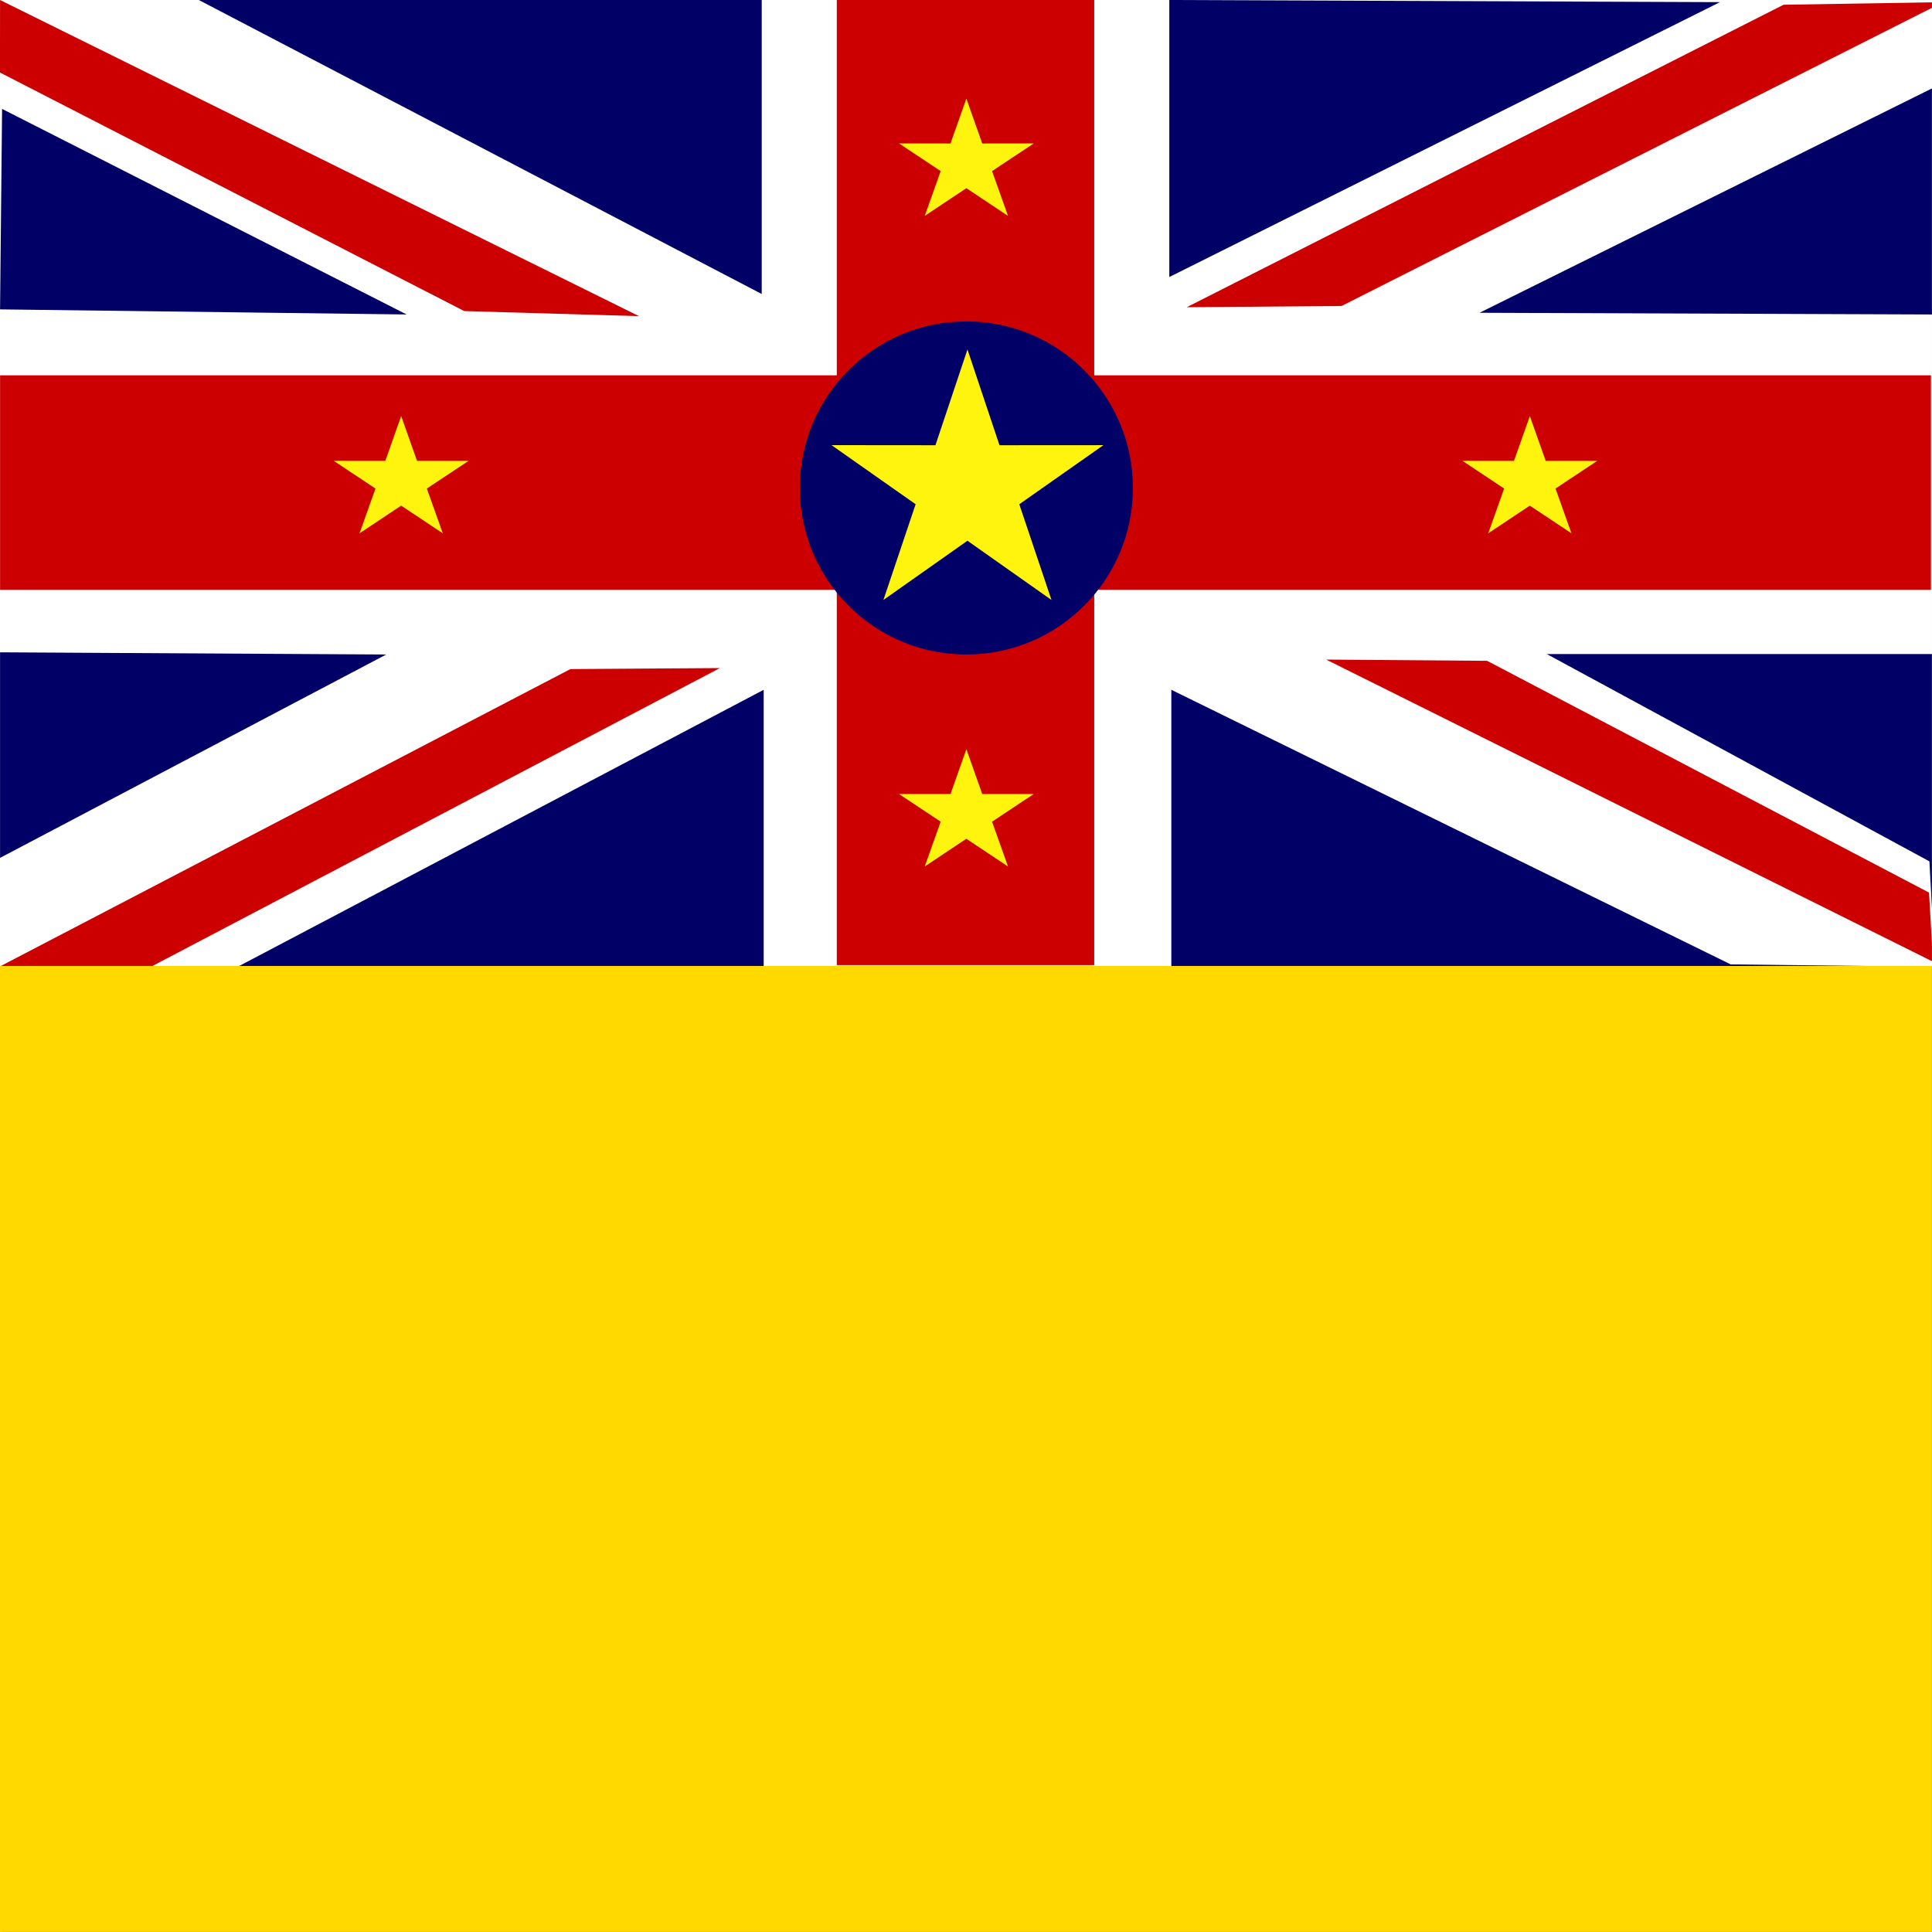
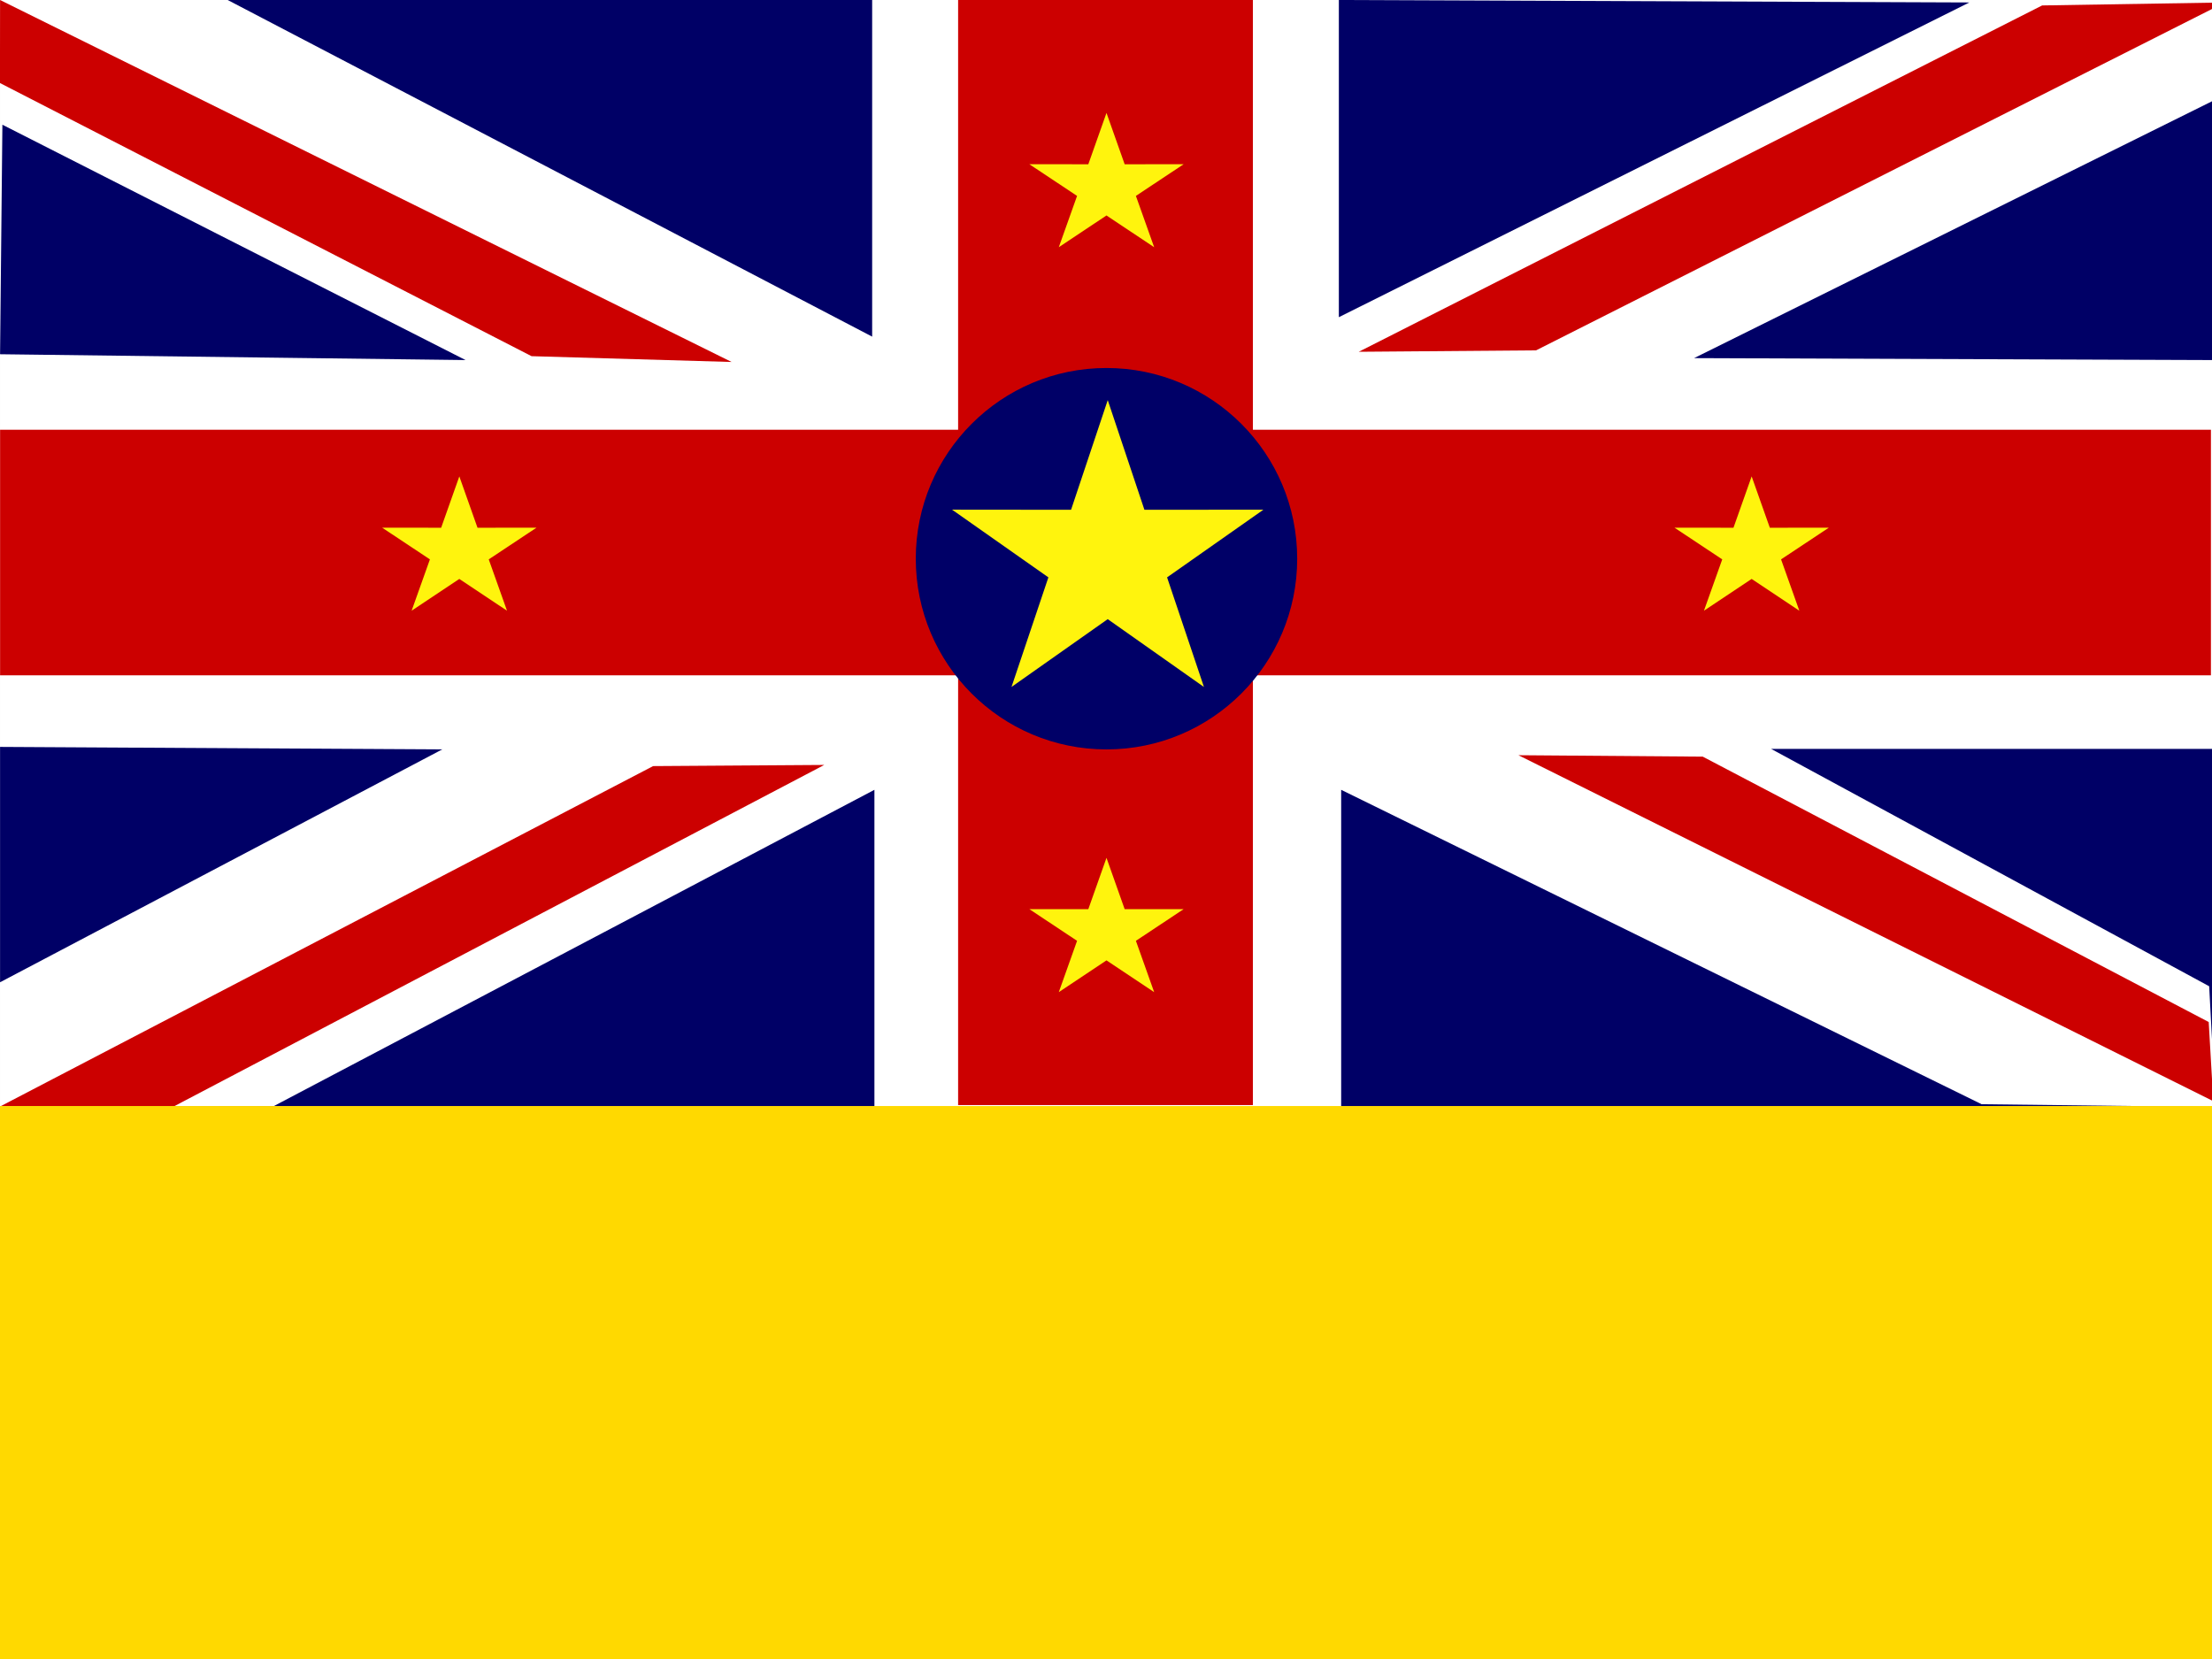
- <svg xmlns="http://www.w3.org/2000/svg" height="512" width="512" viewBox="0 0 512 512" id="flag-icon-css-nu">
+ <svg xmlns="http://www.w3.org/2000/svg" height="480" width="640" viewBox="0 0 640 480" id="flag-icon-css-nu">
  <defs>
    <clipPath id="a">
-       <path fill-opacity=".67" d="M0 0h496.06v496.06H0z" />
+       <path fill-opacity=".67" d="M0 0h496.06v372.05H0z" />
    </clipPath>
  </defs>
-   <g clip-path="url(#a)" transform="scale(1.0321)">
+   <g transform="scale(1.2902)" clip-path="url(#a)">
    <path fill-rule="evenodd" fill="#fff" d="M.013 0h499.55v248.1H.013z" />
    <path d="M.013 0l-.02 18.621 119.21 61.253 44.86 1.3L.012 0z" fill="#c00" />
    <path d="M51.054 0l144.53 75.491V.001H51.064z" fill="#006" />
    <path fill="#c00" d="M214.86 0v96.372H.02v55.07h214.84v96.372h66.106v-96.372h214.84v-55.07h-214.84V0H214.86z" />
    <path d="M300.24 0v71.132L441.63.552 300.24 0z" fill="#006" />
    <path d="M304.71 78.887l39.76-.32L498.95.551l-40.99.668-153.25 77.668z" fill="#c00" />
    <path d="M.013 167.5v52.775l99.16-52.22-99.16-.56z" fill="#006" />
    <path d="M381.85 169.68l-41.336-.321 155.82 77.58-1.025-17.749-113.46-59.51zM38.73 248.25l146.11-76.71-38.38.26L.01 248.14" fill="#c00" />
    <path d="M497.9 21.795l-118 58.515 116.43.436v87.194h-99.159l98.242 53.23 1.442 27.08-52.474-.627-143.62-70.505v71.132h-104.67v-71.132l-134.72 70.94-60.844.192v247.81h991.59V.43L498.947 0M.537 27.971L.014 79.438l104.39 1.308L.544 27.971z" fill="#006" />
    <g fill-rule="evenodd" stroke-width="1pt" fill="#ffd900">
      <path d="M496.06 0h496.06v496.06H496.06z" />
      <path d="M0 248.03h523.49v248.03H0z" />
    </g>
    <g fill-rule="evenodd">
      <path d="M290.9 125.29c0 23.619-19.148 42.767-42.768 42.767-23.619 0-42.767-19.147-42.767-42.767s19.147-42.767 42.767-42.767c23.62 0 42.767 19.147 42.767 42.767z" fill="#000067" />
-       <path fill="#fff40d" d="M226.833 154.052l8.27-24.576-21.6-15.182 26.686.025 8.225-24.59 8.224 24.59 26.686-.018-21.603 15.175 8.266 24.58-21.577-15.211zM382.118 136.948l4.098-11.506-10.704-7.107 13.225.011 4.076-11.512 4.076 11.512 13.226-.008-10.707 7.104 4.097 11.508-10.694-7.122zM237.438 222.488l4.098-11.506-10.704-7.107 13.225.011 4.076-11.512 4.076 11.512 13.226-.008-10.707 7.104 4.097 11.508-10.694-7.122zM237.438 55.438l4.098-11.506-10.704-7.107 13.225.011 4.076-11.512 4.076 11.512 13.226-.008-10.707 7.104 4.097 11.508-10.694-7.122zM92.31 136.948l4.099-11.506-10.705-7.107 13.226.011 4.076-11.512 4.076 11.512 13.225-.008-10.706 7.104 4.096 11.508-10.693-7.122z" />
+       <path fill="#fff40d" d="M240.189 114.32l8.225-24.592 8.224 24.591 26.686-.018-21.603 15.175 8.266 24.58-21.577-15.211-21.577 15.207 8.27-24.576-21.6-15.182zM388.737 118.346l4.076-11.512 4.076 11.512 13.226-.008-10.707 7.104 4.097 11.508-10.694-7.122-10.693 7.12 4.098-11.506-10.704-7.107zM244.057 203.886l4.076-11.512 4.076 11.512 13.226-.008-10.707 7.104 4.097 11.508-10.694-7.122-10.693 7.12 4.098-11.506-10.704-7.107zM244.057 36.836l4.076-11.512 4.076 11.512 13.226-.008-10.707 7.104 4.097 11.508-10.694-7.122-10.693 7.12 4.098-11.506-10.704-7.107zM98.93 118.346l4.076-11.512 4.076 11.512 13.225-.008-10.706 7.104 4.096 11.508-10.693-7.122-10.694 7.12 4.099-11.506-10.705-7.107z" />
    </g>
  </g>
</svg>
